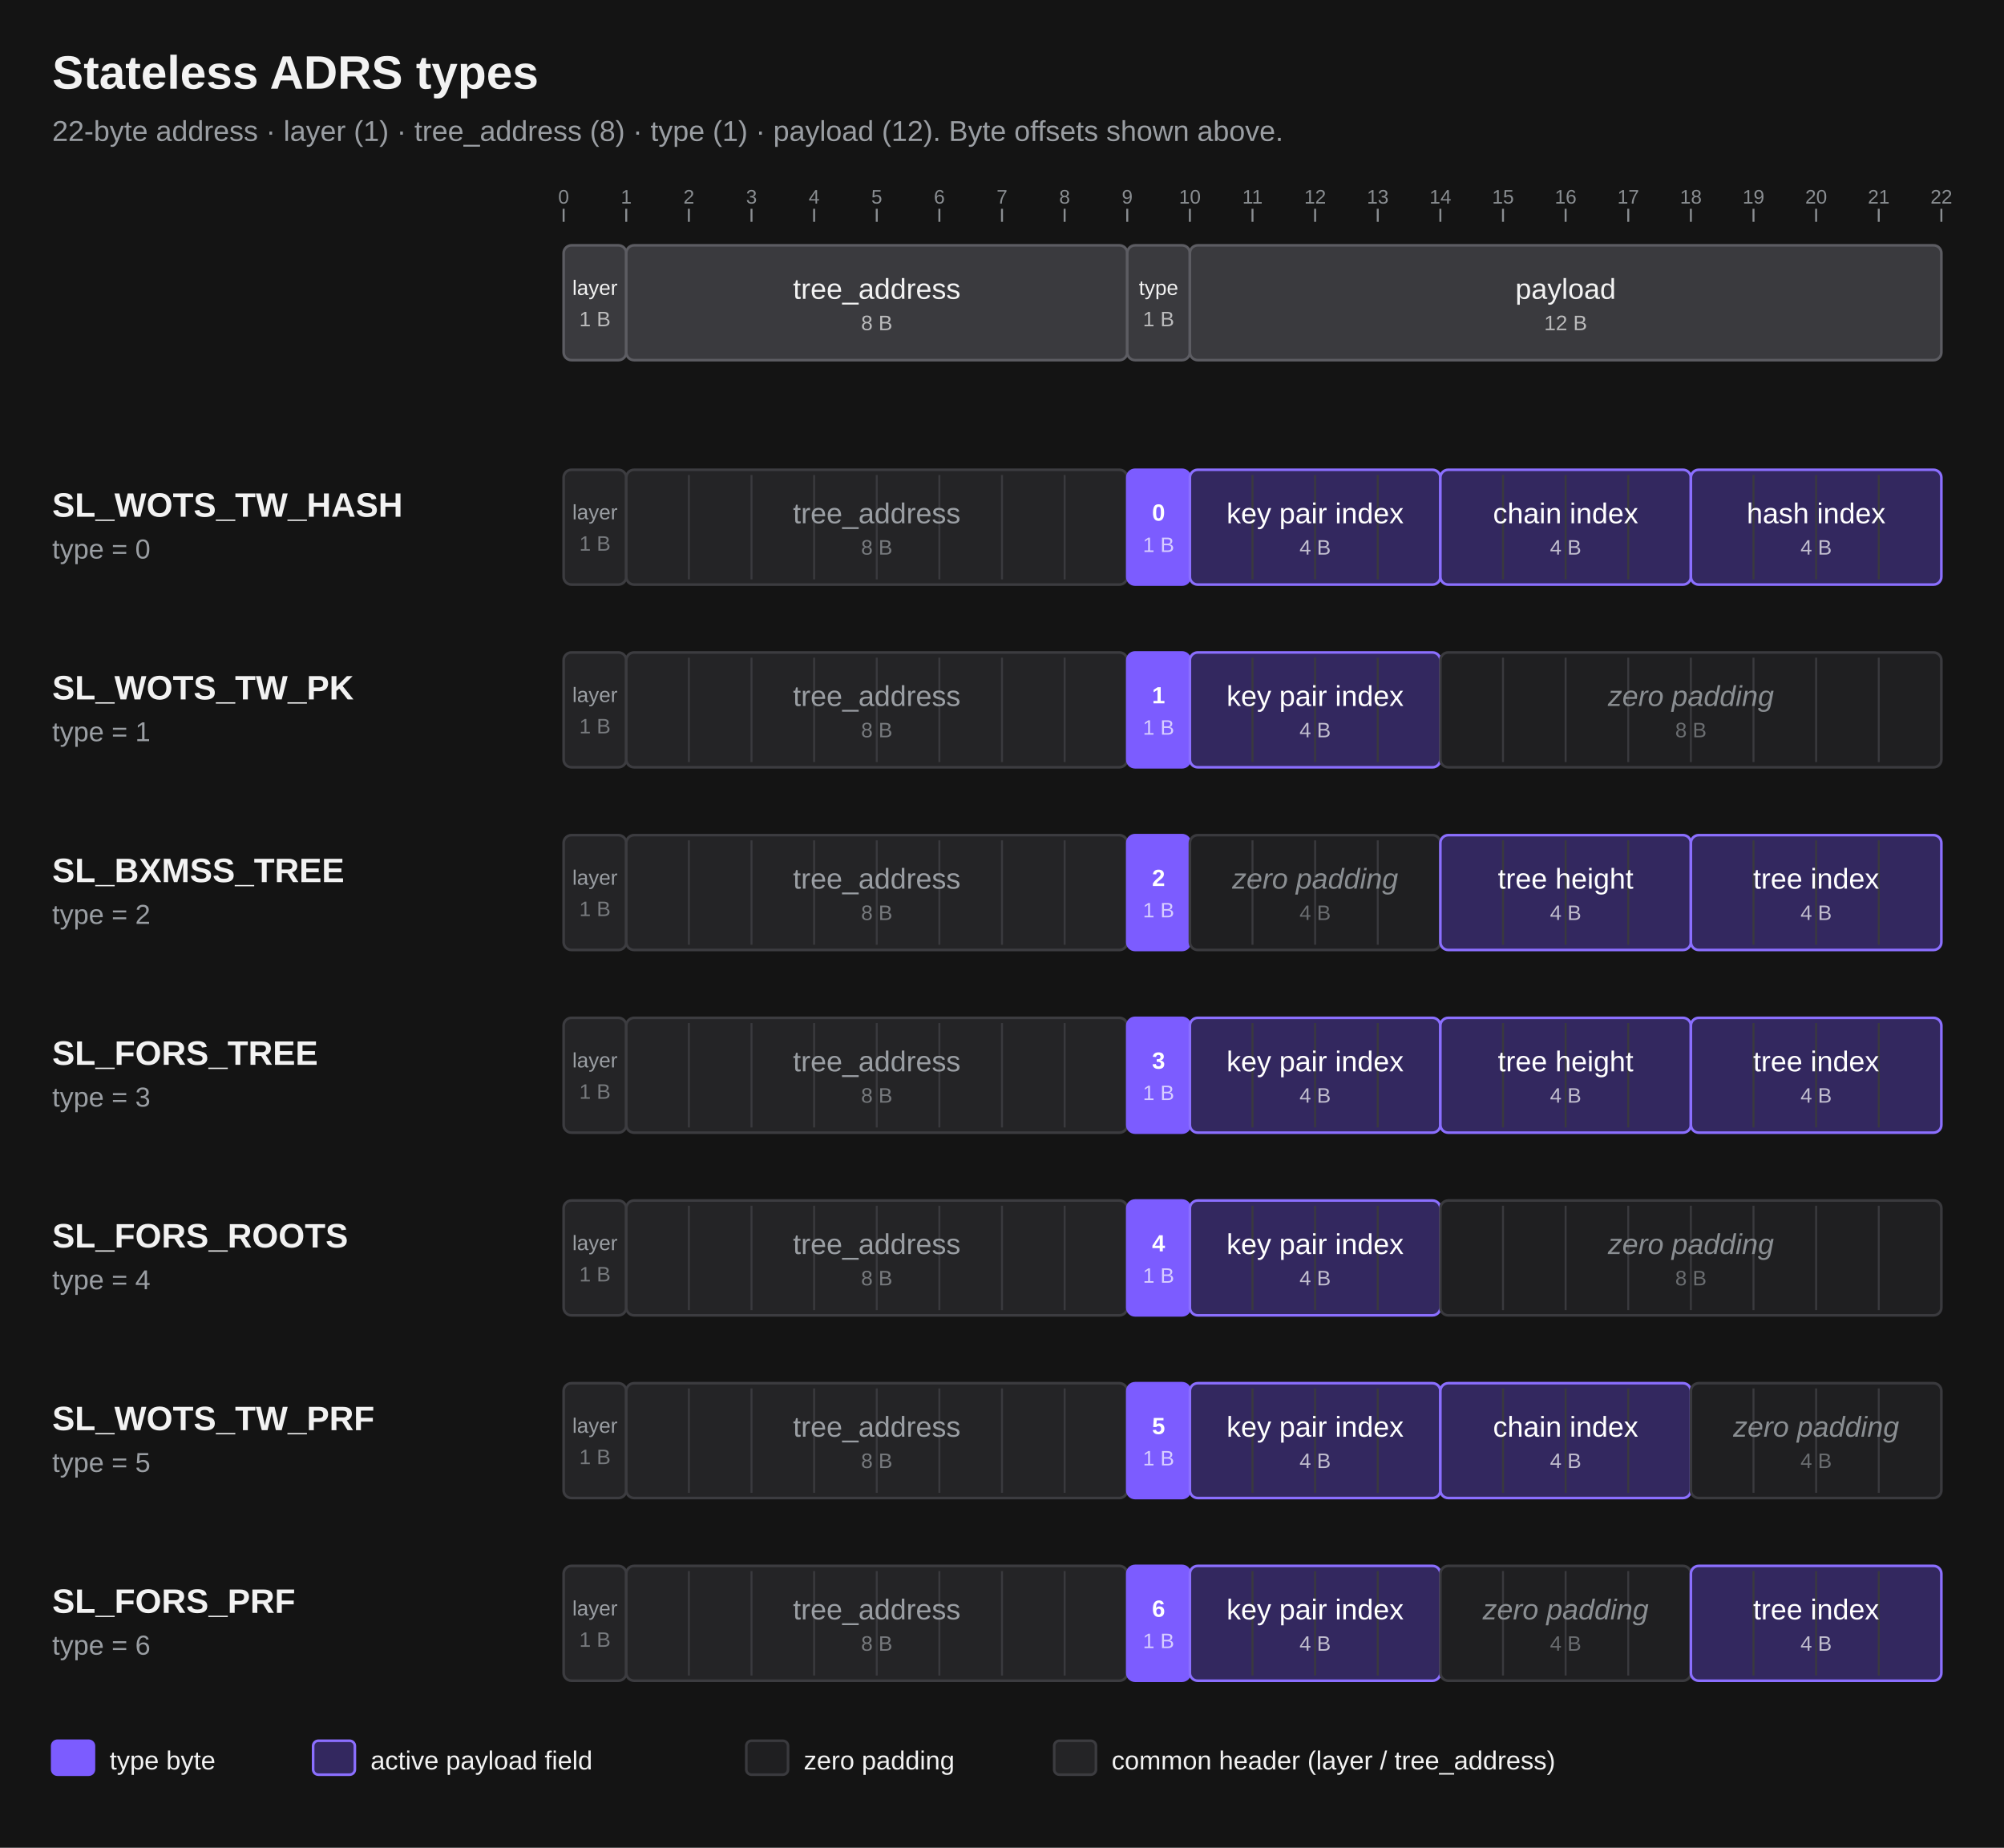
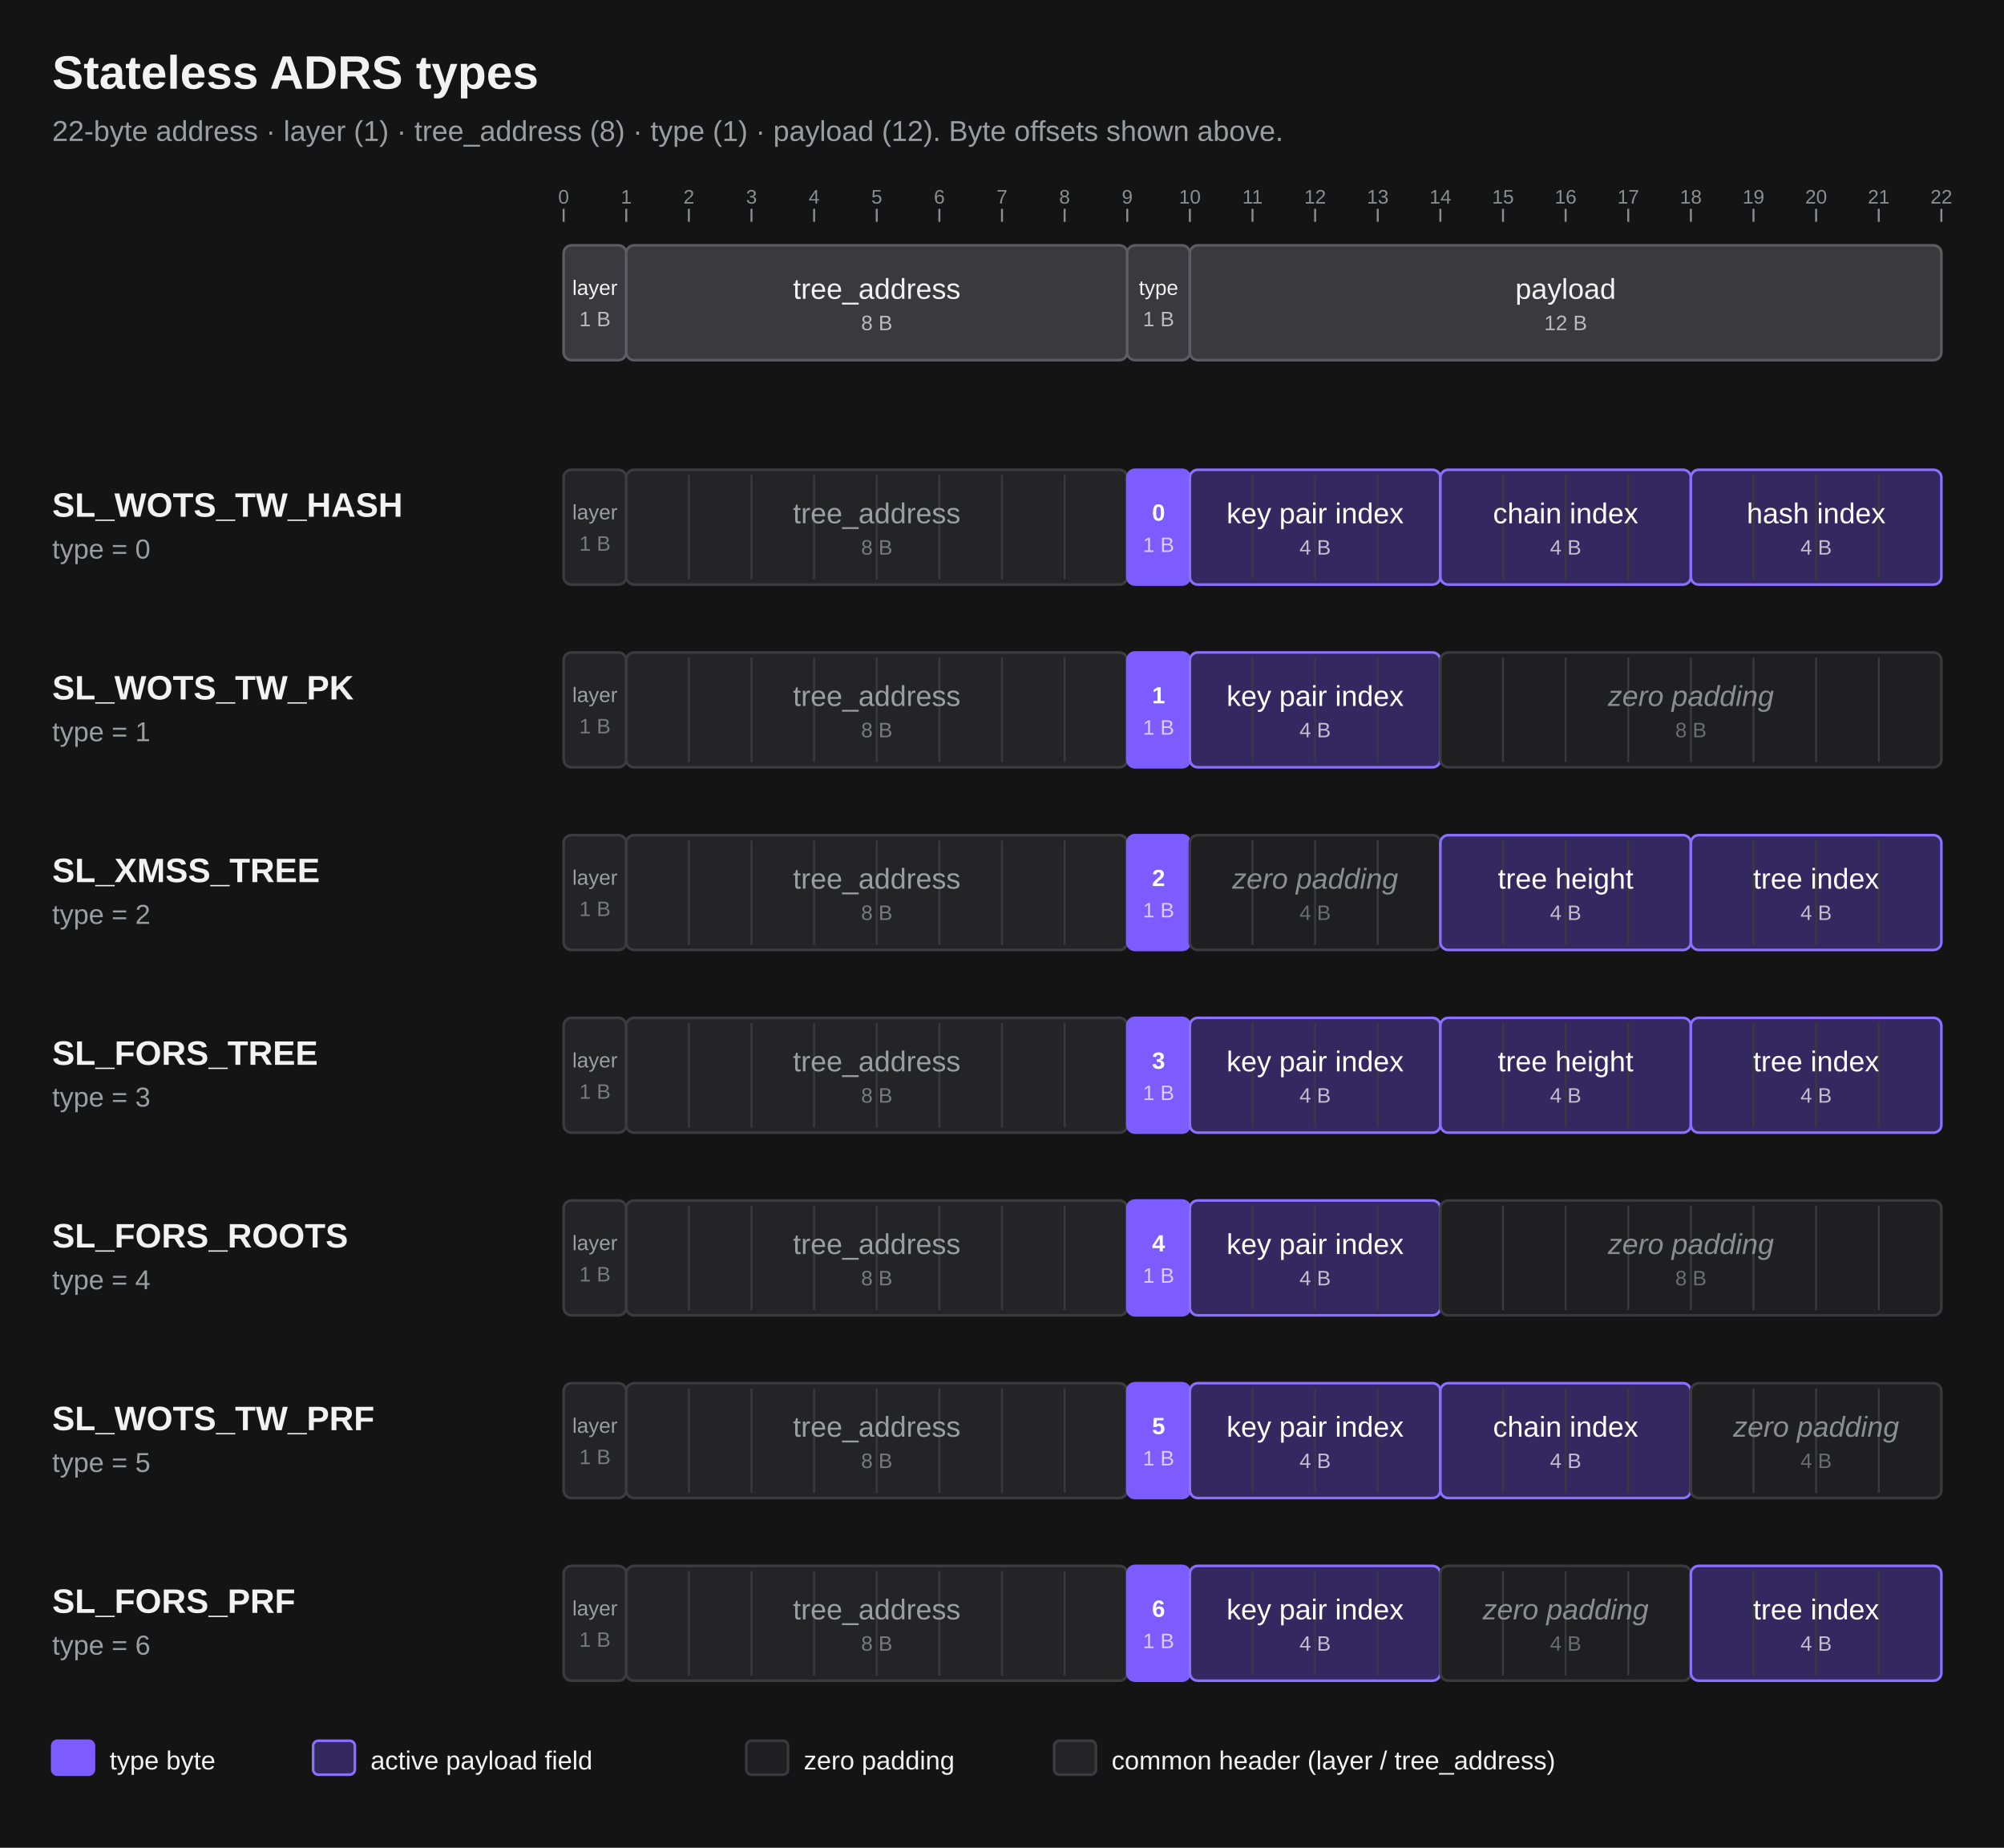
<svg xmlns="http://www.w3.org/2000/svg" width="768" height="708" viewBox="0 0 768 708" font-family="Arial, Helvetica, sans-serif">
  <rect x="0" y="0" width="768" height="708" fill="#141414" />
  <text x="20" y="34" style="font-family:Arial, Helvetica, sans-serif;font-size:18px;font-weight:700;fill:#f2f2f2">Stateless ADRS types</text>
  <text x="20" y="54" style="font-family:Arial, Helvetica, sans-serif;font-size:11px;fill:#9a9ea3">22-byte address · layer (1) · tree_address (8) · type (1) · payload (12). Byte offsets shown above.</text>
  <line x1="216.0" y1="80" x2="216.0" y2="85" stroke="#8a8e92" stroke-width="0.75" />
  <text x="216.0" y="78.0" text-anchor="middle" style="font-family:Arial, Helvetica, sans-serif;font-size:7.5px;fill:#8a8e92">0</text>
  <line x1="240.0" y1="80" x2="240.0" y2="85" stroke="#8a8e92" stroke-width="0.75" />
  <text x="240.0" y="78.0" text-anchor="middle" style="font-family:Arial, Helvetica, sans-serif;font-size:7.5px;fill:#8a8e92">1</text>
  <line x1="264.0" y1="80" x2="264.0" y2="85" stroke="#8a8e92" stroke-width="0.75" />
  <text x="264.0" y="78.0" text-anchor="middle" style="font-family:Arial, Helvetica, sans-serif;font-size:7.5px;fill:#8a8e92">2</text>
  <line x1="288.0" y1="80" x2="288.0" y2="85" stroke="#8a8e92" stroke-width="0.75" />
  <text x="288.0" y="78.0" text-anchor="middle" style="font-family:Arial, Helvetica, sans-serif;font-size:7.5px;fill:#8a8e92">3</text>
  <line x1="312.0" y1="80" x2="312.0" y2="85" stroke="#8a8e92" stroke-width="0.75" />
  <text x="312.0" y="78.0" text-anchor="middle" style="font-family:Arial, Helvetica, sans-serif;font-size:7.5px;fill:#8a8e92">4</text>
  <line x1="336.0" y1="80" x2="336.0" y2="85" stroke="#8a8e92" stroke-width="0.75" />
  <text x="336.0" y="78.0" text-anchor="middle" style="font-family:Arial, Helvetica, sans-serif;font-size:7.5px;fill:#8a8e92">5</text>
  <line x1="360.0" y1="80" x2="360.0" y2="85" stroke="#8a8e92" stroke-width="0.75" />
  <text x="360.0" y="78.0" text-anchor="middle" style="font-family:Arial, Helvetica, sans-serif;font-size:7.5px;fill:#8a8e92">6</text>
  <line x1="384.0" y1="80" x2="384.0" y2="85" stroke="#8a8e92" stroke-width="0.75" />
  <text x="384.0" y="78.0" text-anchor="middle" style="font-family:Arial, Helvetica, sans-serif;font-size:7.5px;fill:#8a8e92">7</text>
  <line x1="408.0" y1="80" x2="408.0" y2="85" stroke="#8a8e92" stroke-width="0.75" />
  <text x="408.0" y="78.0" text-anchor="middle" style="font-family:Arial, Helvetica, sans-serif;font-size:7.5px;fill:#8a8e92">8</text>
  <line x1="432.0" y1="80" x2="432.0" y2="85" stroke="#8a8e92" stroke-width="0.75" />
  <text x="432.0" y="78.0" text-anchor="middle" style="font-family:Arial, Helvetica, sans-serif;font-size:7.5px;fill:#8a8e92">9</text>
  <line x1="456.0" y1="80" x2="456.0" y2="85" stroke="#8a8e92" stroke-width="0.75" />
  <text x="456.0" y="78.0" text-anchor="middle" style="font-family:Arial, Helvetica, sans-serif;font-size:7.5px;fill:#8a8e92">10</text>
  <line x1="480.0" y1="80" x2="480.0" y2="85" stroke="#8a8e92" stroke-width="0.75" />
  <text x="480.0" y="78.0" text-anchor="middle" style="font-family:Arial, Helvetica, sans-serif;font-size:7.5px;fill:#8a8e92">11</text>
  <line x1="504.0" y1="80" x2="504.0" y2="85" stroke="#8a8e92" stroke-width="0.75" />
  <text x="504.0" y="78.0" text-anchor="middle" style="font-family:Arial, Helvetica, sans-serif;font-size:7.5px;fill:#8a8e92">12</text>
  <line x1="528.0" y1="80" x2="528.0" y2="85" stroke="#8a8e92" stroke-width="0.75" />
  <text x="528.0" y="78.0" text-anchor="middle" style="font-family:Arial, Helvetica, sans-serif;font-size:7.5px;fill:#8a8e92">13</text>
  <line x1="552.0" y1="80" x2="552.0" y2="85" stroke="#8a8e92" stroke-width="0.75" />
  <text x="552.0" y="78.0" text-anchor="middle" style="font-family:Arial, Helvetica, sans-serif;font-size:7.5px;fill:#8a8e92">14</text>
  <line x1="576.0" y1="80" x2="576.0" y2="85" stroke="#8a8e92" stroke-width="0.75" />
  <text x="576.0" y="78.0" text-anchor="middle" style="font-family:Arial, Helvetica, sans-serif;font-size:7.5px;fill:#8a8e92">15</text>
  <line x1="600.0" y1="80" x2="600.0" y2="85" stroke="#8a8e92" stroke-width="0.75" />
  <text x="600.0" y="78.0" text-anchor="middle" style="font-family:Arial, Helvetica, sans-serif;font-size:7.5px;fill:#8a8e92">16</text>
  <line x1="624.0" y1="80" x2="624.0" y2="85" stroke="#8a8e92" stroke-width="0.75" />
  <text x="624.0" y="78.0" text-anchor="middle" style="font-family:Arial, Helvetica, sans-serif;font-size:7.5px;fill:#8a8e92">17</text>
  <line x1="648.0" y1="80" x2="648.0" y2="85" stroke="#8a8e92" stroke-width="0.75" />
  <text x="648.0" y="78.0" text-anchor="middle" style="font-family:Arial, Helvetica, sans-serif;font-size:7.5px;fill:#8a8e92">18</text>
  <line x1="672.0" y1="80" x2="672.0" y2="85" stroke="#8a8e92" stroke-width="0.75" />
  <text x="672.0" y="78.0" text-anchor="middle" style="font-family:Arial, Helvetica, sans-serif;font-size:7.5px;fill:#8a8e92">19</text>
  <line x1="696.0" y1="80" x2="696.0" y2="85" stroke="#8a8e92" stroke-width="0.75" />
  <text x="696.0" y="78.0" text-anchor="middle" style="font-family:Arial, Helvetica, sans-serif;font-size:7.5px;fill:#8a8e92">20</text>
  <line x1="720.0" y1="80" x2="720.0" y2="85" stroke="#8a8e92" stroke-width="0.75" />
  <text x="720.0" y="78.0" text-anchor="middle" style="font-family:Arial, Helvetica, sans-serif;font-size:7.5px;fill:#8a8e92">21</text>
  <line x1="744.0" y1="80" x2="744.0" y2="85" stroke="#8a8e92" stroke-width="0.75" />
  <text x="744.0" y="78.0" text-anchor="middle" style="font-family:Arial, Helvetica, sans-serif;font-size:7.5px;fill:#8a8e92">22</text>
  <g transform="translate(216,94)">
    <rect x="0.0" y="0" width="24.0" height="44" rx="3" fill="#3a3a3e" stroke="#5c5c62" stroke-width="1" />
    <text x="12.0" y="19.0" text-anchor="middle" style="font-family:Arial, Helvetica, sans-serif;font-size:8px;font-weight:400;fill:#f2f2f2">layer</text>
    <text x="12.0" y="31.0" text-anchor="middle" style="font-family:Arial, Helvetica, sans-serif;font-size:8px;fill:#f2f2f2;opacity:0.7">1 B</text>
    <rect x="24.0" y="0" width="192.0" height="44" rx="3" fill="#3a3a3e" stroke="#5c5c62" stroke-width="1" />
    <line x1="48.0" y1="2" x2="48.0" y2="42" stroke="#3a3a3e" stroke-width="0.75" />
    <line x1="72.0" y1="2" x2="72.0" y2="42" stroke="#3a3a3e" stroke-width="0.75" />
    <line x1="96.0" y1="2" x2="96.0" y2="42" stroke="#3a3a3e" stroke-width="0.75" />
    <line x1="120.0" y1="2" x2="120.0" y2="42" stroke="#3a3a3e" stroke-width="0.75" />
    <line x1="144.0" y1="2" x2="144.0" y2="42" stroke="#3a3a3e" stroke-width="0.75" />
    <line x1="168.0" y1="2" x2="168.0" y2="42" stroke="#3a3a3e" stroke-width="0.75" />
    <line x1="192.0" y1="2" x2="192.0" y2="42" stroke="#3a3a3e" stroke-width="0.75" />
    <text x="120.0" y="20.5" text-anchor="middle" style="font-family:Arial, Helvetica, sans-serif;font-size:11px;font-weight:400;fill:#f2f2f2">tree_address</text>
    <text x="120.0" y="32.5" text-anchor="middle" style="font-family:Arial, Helvetica, sans-serif;font-size:8px;fill:#f2f2f2;opacity:0.7">8 B</text>
    <rect x="216.0" y="0" width="24.0" height="44" rx="3" fill="#3a3a3e" stroke="#5c5c62" stroke-width="1" />
    <text x="228.0" y="19.0" text-anchor="middle" style="font-family:Arial, Helvetica, sans-serif;font-size:8px;font-weight:400;fill:#f2f2f2">type</text>
    <text x="228.0" y="31.0" text-anchor="middle" style="font-family:Arial, Helvetica, sans-serif;font-size:8px;fill:#f2f2f2;opacity:0.7">1 B</text>
    <rect x="240.0" y="0" width="288.0" height="44" rx="3" fill="#3a3a3e" stroke="#5c5c62" stroke-width="1" />
    <line x1="264.0" y1="2" x2="264.0" y2="42" stroke="#3a3a3e" stroke-width="0.75" />
    <line x1="288.0" y1="2" x2="288.0" y2="42" stroke="#3a3a3e" stroke-width="0.75" />
    <line x1="312.0" y1="2" x2="312.0" y2="42" stroke="#3a3a3e" stroke-width="0.75" />
    <line x1="336.0" y1="2" x2="336.0" y2="42" stroke="#3a3a3e" stroke-width="0.75" />
    <line x1="360.0" y1="2" x2="360.0" y2="42" stroke="#3a3a3e" stroke-width="0.75" />
    <line x1="384.0" y1="2" x2="384.0" y2="42" stroke="#3a3a3e" stroke-width="0.75" />
    <line x1="408.0" y1="2" x2="408.0" y2="42" stroke="#3a3a3e" stroke-width="0.75" />
    <line x1="432.0" y1="2" x2="432.0" y2="42" stroke="#3a3a3e" stroke-width="0.75" />
    <line x1="456.0" y1="2" x2="456.0" y2="42" stroke="#3a3a3e" stroke-width="0.75" />
    <line x1="480.0" y1="2" x2="480.0" y2="42" stroke="#3a3a3e" stroke-width="0.75" />
    <line x1="504.0" y1="2" x2="504.0" y2="42" stroke="#3a3a3e" stroke-width="0.75" />
    <text x="384.0" y="20.5" text-anchor="middle" style="font-family:Arial, Helvetica, sans-serif;font-size:11px;font-weight:400;fill:#f2f2f2">payload</text>
    <text x="384.0" y="32.5" text-anchor="middle" style="font-family:Arial, Helvetica, sans-serif;font-size:8px;fill:#f2f2f2;opacity:0.7">12 B</text>
  </g>
  <text x="20" y="198.0" style="font-family:Arial, Helvetica, sans-serif;font-size:13px;font-weight:700;fill:#f2f2f2">SL_WOTS_TW_HASH</text>
  <text x="20" y="214.0" style="font-family:Arial, Helvetica, sans-serif;font-size:10.5px;fill:#9a9ea3">type = 0</text>
  <g transform="translate(216,180)">
    <rect x="0.0" y="0" width="24.0" height="44" rx="3" fill="#242426" stroke="#3c3c40" stroke-width="1" />
    <text x="12.0" y="19.0" text-anchor="middle" style="font-family:Arial, Helvetica, sans-serif;font-size:8px;font-weight:400;fill:#9a9ea3">layer</text>
    <text x="12.0" y="31.0" text-anchor="middle" style="font-family:Arial, Helvetica, sans-serif;font-size:8px;fill:#9a9ea3;opacity:0.7">1 B</text>
    <rect x="24.0" y="0" width="192.0" height="44" rx="3" fill="#242426" stroke="#3c3c40" stroke-width="1" />
    <line x1="48.0" y1="2" x2="48.0" y2="42" stroke="#3a3a3e" stroke-width="0.75" />
    <line x1="72.0" y1="2" x2="72.0" y2="42" stroke="#3a3a3e" stroke-width="0.75" />
    <line x1="96.0" y1="2" x2="96.0" y2="42" stroke="#3a3a3e" stroke-width="0.75" />
    <line x1="120.0" y1="2" x2="120.0" y2="42" stroke="#3a3a3e" stroke-width="0.75" />
    <line x1="144.0" y1="2" x2="144.0" y2="42" stroke="#3a3a3e" stroke-width="0.75" />
    <line x1="168.0" y1="2" x2="168.0" y2="42" stroke="#3a3a3e" stroke-width="0.75" />
    <line x1="192.0" y1="2" x2="192.0" y2="42" stroke="#3a3a3e" stroke-width="0.75" />
    <text x="120.0" y="20.5" text-anchor="middle" style="font-family:Arial, Helvetica, sans-serif;font-size:11px;font-weight:400;fill:#9a9ea3">tree_address</text>
    <text x="120.0" y="32.5" text-anchor="middle" style="font-family:Arial, Helvetica, sans-serif;font-size:8px;fill:#9a9ea3;opacity:0.7">8 B</text>
    <rect x="216.0" y="0" width="24.0" height="44" rx="3" fill="#7c5cff" stroke="#7c5cff" stroke-width="1" />
    <text x="228.0" y="19.5" text-anchor="middle" style="font-family:Arial, Helvetica, sans-serif;font-size:9px;font-weight:700;fill:#ffffff">0</text>
    <text x="228.0" y="31.5" text-anchor="middle" style="font-family:Arial, Helvetica, sans-serif;font-size:8px;fill:#ffffff;opacity:0.7">1 B</text>
    <rect x="240.0" y="0" width="96.0" height="44" rx="3" fill="#33285f" stroke="#8b6fff" stroke-width="1" />
    <line x1="264.0" y1="2" x2="264.0" y2="42" stroke="#3a3a3e" stroke-width="0.75" />
    <line x1="288.0" y1="2" x2="288.0" y2="42" stroke="#3a3a3e" stroke-width="0.75" />
    <line x1="312.0" y1="2" x2="312.0" y2="42" stroke="#3a3a3e" stroke-width="0.75" />
    <text x="288.0" y="20.5" text-anchor="middle" style="font-family:Arial, Helvetica, sans-serif;font-size:11px;font-weight:400;fill:#ffffff">key pair index</text>
    <text x="288.0" y="32.5" text-anchor="middle" style="font-family:Arial, Helvetica, sans-serif;font-size:8px;fill:#ffffff;opacity:0.7">4 B</text>
    <rect x="336.0" y="0" width="96.0" height="44" rx="3" fill="#33285f" stroke="#8b6fff" stroke-width="1" />
    <line x1="360.0" y1="2" x2="360.0" y2="42" stroke="#3a3a3e" stroke-width="0.75" />
    <line x1="384.0" y1="2" x2="384.0" y2="42" stroke="#3a3a3e" stroke-width="0.75" />
    <line x1="408.0" y1="2" x2="408.0" y2="42" stroke="#3a3a3e" stroke-width="0.75" />
    <text x="384.0" y="20.5" text-anchor="middle" style="font-family:Arial, Helvetica, sans-serif;font-size:11px;font-weight:400;fill:#ffffff">chain index</text>
    <text x="384.0" y="32.5" text-anchor="middle" style="font-family:Arial, Helvetica, sans-serif;font-size:8px;fill:#ffffff;opacity:0.7">4 B</text>
    <rect x="432.0" y="0" width="96.0" height="44" rx="3" fill="#33285f" stroke="#8b6fff" stroke-width="1" />
    <line x1="456.0" y1="2" x2="456.0" y2="42" stroke="#3a3a3e" stroke-width="0.75" />
    <line x1="480.0" y1="2" x2="480.0" y2="42" stroke="#3a3a3e" stroke-width="0.75" />
    <line x1="504.0" y1="2" x2="504.0" y2="42" stroke="#3a3a3e" stroke-width="0.75" />
    <text x="480.0" y="20.5" text-anchor="middle" style="font-family:Arial, Helvetica, sans-serif;font-size:11px;font-weight:400;fill:#ffffff">hash index</text>
    <text x="480.0" y="32.5" text-anchor="middle" style="font-family:Arial, Helvetica, sans-serif;font-size:8px;fill:#ffffff;opacity:0.7">4 B</text>
  </g>
  <text x="20" y="268.0" style="font-family:Arial, Helvetica, sans-serif;font-size:13px;font-weight:700;fill:#f2f2f2">SL_WOTS_TW_PK</text>
  <text x="20" y="284.0" style="font-family:Arial, Helvetica, sans-serif;font-size:10.5px;fill:#9a9ea3">type = 1</text>
  <g transform="translate(216,250)">
    <rect x="0.0" y="0" width="24.0" height="44" rx="3" fill="#242426" stroke="#3c3c40" stroke-width="1" />
    <text x="12.0" y="19.0" text-anchor="middle" style="font-family:Arial, Helvetica, sans-serif;font-size:8px;font-weight:400;fill:#9a9ea3">layer</text>
    <text x="12.0" y="31.0" text-anchor="middle" style="font-family:Arial, Helvetica, sans-serif;font-size:8px;fill:#9a9ea3;opacity:0.7">1 B</text>
    <rect x="24.0" y="0" width="192.0" height="44" rx="3" fill="#242426" stroke="#3c3c40" stroke-width="1" />
    <line x1="48.0" y1="2" x2="48.0" y2="42" stroke="#3a3a3e" stroke-width="0.75" />
    <line x1="72.0" y1="2" x2="72.0" y2="42" stroke="#3a3a3e" stroke-width="0.75" />
    <line x1="96.0" y1="2" x2="96.0" y2="42" stroke="#3a3a3e" stroke-width="0.75" />
    <line x1="120.0" y1="2" x2="120.0" y2="42" stroke="#3a3a3e" stroke-width="0.75" />
    <line x1="144.0" y1="2" x2="144.0" y2="42" stroke="#3a3a3e" stroke-width="0.75" />
    <line x1="168.0" y1="2" x2="168.0" y2="42" stroke="#3a3a3e" stroke-width="0.75" />
    <line x1="192.0" y1="2" x2="192.0" y2="42" stroke="#3a3a3e" stroke-width="0.75" />
    <text x="120.0" y="20.5" text-anchor="middle" style="font-family:Arial, Helvetica, sans-serif;font-size:11px;font-weight:400;fill:#9a9ea3">tree_address</text>
    <text x="120.0" y="32.5" text-anchor="middle" style="font-family:Arial, Helvetica, sans-serif;font-size:8px;fill:#9a9ea3;opacity:0.7">8 B</text>
    <rect x="216.0" y="0" width="24.0" height="44" rx="3" fill="#7c5cff" stroke="#7c5cff" stroke-width="1" />
    <text x="228.0" y="19.5" text-anchor="middle" style="font-family:Arial, Helvetica, sans-serif;font-size:9px;font-weight:700;fill:#ffffff">1</text>
    <text x="228.0" y="31.5" text-anchor="middle" style="font-family:Arial, Helvetica, sans-serif;font-size:8px;fill:#ffffff;opacity:0.7">1 B</text>
    <rect x="240.0" y="0" width="96.0" height="44" rx="3" fill="#33285f" stroke="#8b6fff" stroke-width="1" />
    <line x1="264.0" y1="2" x2="264.0" y2="42" stroke="#3a3a3e" stroke-width="0.75" />
    <line x1="288.0" y1="2" x2="288.0" y2="42" stroke="#3a3a3e" stroke-width="0.75" />
    <line x1="312.0" y1="2" x2="312.0" y2="42" stroke="#3a3a3e" stroke-width="0.75" />
    <text x="288.0" y="20.5" text-anchor="middle" style="font-family:Arial, Helvetica, sans-serif;font-size:11px;font-weight:400;fill:#ffffff">key pair index</text>
    <text x="288.0" y="32.5" text-anchor="middle" style="font-family:Arial, Helvetica, sans-serif;font-size:8px;fill:#ffffff;opacity:0.7">4 B</text>
    <rect x="336.0" y="0" width="192.0" height="44" rx="3" fill="#1f1f21" stroke="#3a3a3e" stroke-width="1" />
    <line x1="360.0" y1="2" x2="360.0" y2="42" stroke="#3a3a3e" stroke-width="0.75" />
    <line x1="384.0" y1="2" x2="384.0" y2="42" stroke="#3a3a3e" stroke-width="0.75" />
    <line x1="408.0" y1="2" x2="408.0" y2="42" stroke="#3a3a3e" stroke-width="0.75" />
    <line x1="432.0" y1="2" x2="432.0" y2="42" stroke="#3a3a3e" stroke-width="0.75" />
    <line x1="456.0" y1="2" x2="456.0" y2="42" stroke="#3a3a3e" stroke-width="0.75" />
    <line x1="480.0" y1="2" x2="480.0" y2="42" stroke="#3a3a3e" stroke-width="0.75" />
    <line x1="504.0" y1="2" x2="504.0" y2="42" stroke="#3a3a3e" stroke-width="0.75" />
    <text x="432.0" y="20.5" text-anchor="middle" style="font-family:Arial, Helvetica, sans-serif;font-size:11px;font-weight:400;fill:#8a8e92;font-style:italic">zero padding</text>
    <text x="432.0" y="32.5" text-anchor="middle" style="font-family:Arial, Helvetica, sans-serif;font-size:8px;fill:#8a8e92;opacity:0.7">8 B</text>
  </g>
-   <text x="20" y="338.0" style="font-family:Arial, Helvetica, sans-serif;font-size:13px;font-weight:700;fill:#f2f2f2">SL_BXMSS_TREE</text>
+   <text x="20" y="338.0" style="font-family:Arial, Helvetica, sans-serif;font-size:13px;font-weight:700;fill:#f2f2f2">SL_XMSS_TREE</text>
  <text x="20" y="354.0" style="font-family:Arial, Helvetica, sans-serif;font-size:10.5px;fill:#9a9ea3">type = 2</text>
  <g transform="translate(216,320)">
    <rect x="0.0" y="0" width="24.0" height="44" rx="3" fill="#242426" stroke="#3c3c40" stroke-width="1" />
    <text x="12.0" y="19.0" text-anchor="middle" style="font-family:Arial, Helvetica, sans-serif;font-size:8px;font-weight:400;fill:#9a9ea3">layer</text>
    <text x="12.0" y="31.0" text-anchor="middle" style="font-family:Arial, Helvetica, sans-serif;font-size:8px;fill:#9a9ea3;opacity:0.7">1 B</text>
    <rect x="24.0" y="0" width="192.0" height="44" rx="3" fill="#242426" stroke="#3c3c40" stroke-width="1" />
    <line x1="48.0" y1="2" x2="48.0" y2="42" stroke="#3a3a3e" stroke-width="0.75" />
    <line x1="72.0" y1="2" x2="72.0" y2="42" stroke="#3a3a3e" stroke-width="0.75" />
    <line x1="96.0" y1="2" x2="96.0" y2="42" stroke="#3a3a3e" stroke-width="0.75" />
    <line x1="120.0" y1="2" x2="120.0" y2="42" stroke="#3a3a3e" stroke-width="0.75" />
    <line x1="144.0" y1="2" x2="144.0" y2="42" stroke="#3a3a3e" stroke-width="0.75" />
    <line x1="168.0" y1="2" x2="168.0" y2="42" stroke="#3a3a3e" stroke-width="0.75" />
    <line x1="192.0" y1="2" x2="192.0" y2="42" stroke="#3a3a3e" stroke-width="0.75" />
    <text x="120.0" y="20.5" text-anchor="middle" style="font-family:Arial, Helvetica, sans-serif;font-size:11px;font-weight:400;fill:#9a9ea3">tree_address</text>
    <text x="120.0" y="32.5" text-anchor="middle" style="font-family:Arial, Helvetica, sans-serif;font-size:8px;fill:#9a9ea3;opacity:0.7">8 B</text>
    <rect x="216.0" y="0" width="24.0" height="44" rx="3" fill="#7c5cff" stroke="#7c5cff" stroke-width="1" />
    <text x="228.0" y="19.5" text-anchor="middle" style="font-family:Arial, Helvetica, sans-serif;font-size:9px;font-weight:700;fill:#ffffff">2</text>
    <text x="228.0" y="31.5" text-anchor="middle" style="font-family:Arial, Helvetica, sans-serif;font-size:8px;fill:#ffffff;opacity:0.7">1 B</text>
    <rect x="240.0" y="0" width="96.0" height="44" rx="3" fill="#1f1f21" stroke="#3a3a3e" stroke-width="1" />
    <line x1="264.0" y1="2" x2="264.0" y2="42" stroke="#3a3a3e" stroke-width="0.75" />
    <line x1="288.0" y1="2" x2="288.0" y2="42" stroke="#3a3a3e" stroke-width="0.75" />
    <line x1="312.0" y1="2" x2="312.0" y2="42" stroke="#3a3a3e" stroke-width="0.75" />
    <text x="288.0" y="20.5" text-anchor="middle" style="font-family:Arial, Helvetica, sans-serif;font-size:11px;font-weight:400;fill:#8a8e92;font-style:italic">zero padding</text>
    <text x="288.0" y="32.5" text-anchor="middle" style="font-family:Arial, Helvetica, sans-serif;font-size:8px;fill:#8a8e92;opacity:0.7">4 B</text>
    <rect x="336.0" y="0" width="96.0" height="44" rx="3" fill="#33285f" stroke="#8b6fff" stroke-width="1" />
    <line x1="360.0" y1="2" x2="360.0" y2="42" stroke="#3a3a3e" stroke-width="0.75" />
    <line x1="384.0" y1="2" x2="384.0" y2="42" stroke="#3a3a3e" stroke-width="0.75" />
    <line x1="408.0" y1="2" x2="408.0" y2="42" stroke="#3a3a3e" stroke-width="0.75" />
    <text x="384.0" y="20.5" text-anchor="middle" style="font-family:Arial, Helvetica, sans-serif;font-size:11px;font-weight:400;fill:#ffffff">tree height</text>
    <text x="384.0" y="32.5" text-anchor="middle" style="font-family:Arial, Helvetica, sans-serif;font-size:8px;fill:#ffffff;opacity:0.7">4 B</text>
    <rect x="432.0" y="0" width="96.0" height="44" rx="3" fill="#33285f" stroke="#8b6fff" stroke-width="1" />
    <line x1="456.0" y1="2" x2="456.0" y2="42" stroke="#3a3a3e" stroke-width="0.75" />
    <line x1="480.0" y1="2" x2="480.0" y2="42" stroke="#3a3a3e" stroke-width="0.75" />
    <line x1="504.0" y1="2" x2="504.0" y2="42" stroke="#3a3a3e" stroke-width="0.75" />
    <text x="480.0" y="20.5" text-anchor="middle" style="font-family:Arial, Helvetica, sans-serif;font-size:11px;font-weight:400;fill:#ffffff">tree index</text>
    <text x="480.0" y="32.5" text-anchor="middle" style="font-family:Arial, Helvetica, sans-serif;font-size:8px;fill:#ffffff;opacity:0.7">4 B</text>
  </g>
  <text x="20" y="408.0" style="font-family:Arial, Helvetica, sans-serif;font-size:13px;font-weight:700;fill:#f2f2f2">SL_FORS_TREE</text>
  <text x="20" y="424.0" style="font-family:Arial, Helvetica, sans-serif;font-size:10.5px;fill:#9a9ea3">type = 3</text>
  <g transform="translate(216,390)">
    <rect x="0.0" y="0" width="24.0" height="44" rx="3" fill="#242426" stroke="#3c3c40" stroke-width="1" />
    <text x="12.0" y="19.0" text-anchor="middle" style="font-family:Arial, Helvetica, sans-serif;font-size:8px;font-weight:400;fill:#9a9ea3">layer</text>
    <text x="12.0" y="31.0" text-anchor="middle" style="font-family:Arial, Helvetica, sans-serif;font-size:8px;fill:#9a9ea3;opacity:0.7">1 B</text>
    <rect x="24.0" y="0" width="192.0" height="44" rx="3" fill="#242426" stroke="#3c3c40" stroke-width="1" />
    <line x1="48.0" y1="2" x2="48.0" y2="42" stroke="#3a3a3e" stroke-width="0.75" />
    <line x1="72.0" y1="2" x2="72.0" y2="42" stroke="#3a3a3e" stroke-width="0.75" />
    <line x1="96.0" y1="2" x2="96.0" y2="42" stroke="#3a3a3e" stroke-width="0.75" />
    <line x1="120.0" y1="2" x2="120.0" y2="42" stroke="#3a3a3e" stroke-width="0.75" />
    <line x1="144.0" y1="2" x2="144.0" y2="42" stroke="#3a3a3e" stroke-width="0.75" />
    <line x1="168.0" y1="2" x2="168.0" y2="42" stroke="#3a3a3e" stroke-width="0.75" />
    <line x1="192.0" y1="2" x2="192.0" y2="42" stroke="#3a3a3e" stroke-width="0.75" />
    <text x="120.0" y="20.5" text-anchor="middle" style="font-family:Arial, Helvetica, sans-serif;font-size:11px;font-weight:400;fill:#9a9ea3">tree_address</text>
    <text x="120.0" y="32.5" text-anchor="middle" style="font-family:Arial, Helvetica, sans-serif;font-size:8px;fill:#9a9ea3;opacity:0.7">8 B</text>
    <rect x="216.0" y="0" width="24.0" height="44" rx="3" fill="#7c5cff" stroke="#7c5cff" stroke-width="1" />
    <text x="228.0" y="19.5" text-anchor="middle" style="font-family:Arial, Helvetica, sans-serif;font-size:9px;font-weight:700;fill:#ffffff">3</text>
    <text x="228.0" y="31.5" text-anchor="middle" style="font-family:Arial, Helvetica, sans-serif;font-size:8px;fill:#ffffff;opacity:0.7">1 B</text>
    <rect x="240.0" y="0" width="96.0" height="44" rx="3" fill="#33285f" stroke="#8b6fff" stroke-width="1" />
    <line x1="264.0" y1="2" x2="264.0" y2="42" stroke="#3a3a3e" stroke-width="0.75" />
    <line x1="288.0" y1="2" x2="288.0" y2="42" stroke="#3a3a3e" stroke-width="0.75" />
    <line x1="312.0" y1="2" x2="312.0" y2="42" stroke="#3a3a3e" stroke-width="0.75" />
    <text x="288.0" y="20.5" text-anchor="middle" style="font-family:Arial, Helvetica, sans-serif;font-size:11px;font-weight:400;fill:#ffffff">key pair index</text>
    <text x="288.0" y="32.5" text-anchor="middle" style="font-family:Arial, Helvetica, sans-serif;font-size:8px;fill:#ffffff;opacity:0.7">4 B</text>
    <rect x="336.0" y="0" width="96.0" height="44" rx="3" fill="#33285f" stroke="#8b6fff" stroke-width="1" />
    <line x1="360.0" y1="2" x2="360.0" y2="42" stroke="#3a3a3e" stroke-width="0.75" />
    <line x1="384.0" y1="2" x2="384.0" y2="42" stroke="#3a3a3e" stroke-width="0.75" />
    <line x1="408.0" y1="2" x2="408.0" y2="42" stroke="#3a3a3e" stroke-width="0.75" />
    <text x="384.0" y="20.5" text-anchor="middle" style="font-family:Arial, Helvetica, sans-serif;font-size:11px;font-weight:400;fill:#ffffff">tree height</text>
    <text x="384.0" y="32.5" text-anchor="middle" style="font-family:Arial, Helvetica, sans-serif;font-size:8px;fill:#ffffff;opacity:0.7">4 B</text>
    <rect x="432.0" y="0" width="96.0" height="44" rx="3" fill="#33285f" stroke="#8b6fff" stroke-width="1" />
    <line x1="456.0" y1="2" x2="456.0" y2="42" stroke="#3a3a3e" stroke-width="0.75" />
    <line x1="480.0" y1="2" x2="480.0" y2="42" stroke="#3a3a3e" stroke-width="0.75" />
    <line x1="504.0" y1="2" x2="504.0" y2="42" stroke="#3a3a3e" stroke-width="0.75" />
    <text x="480.0" y="20.5" text-anchor="middle" style="font-family:Arial, Helvetica, sans-serif;font-size:11px;font-weight:400;fill:#ffffff">tree index</text>
    <text x="480.0" y="32.5" text-anchor="middle" style="font-family:Arial, Helvetica, sans-serif;font-size:8px;fill:#ffffff;opacity:0.7">4 B</text>
  </g>
  <text x="20" y="478.0" style="font-family:Arial, Helvetica, sans-serif;font-size:13px;font-weight:700;fill:#f2f2f2">SL_FORS_ROOTS</text>
  <text x="20" y="494.0" style="font-family:Arial, Helvetica, sans-serif;font-size:10.5px;fill:#9a9ea3">type = 4</text>
  <g transform="translate(216,460)">
    <rect x="0.0" y="0" width="24.0" height="44" rx="3" fill="#242426" stroke="#3c3c40" stroke-width="1" />
    <text x="12.0" y="19.0" text-anchor="middle" style="font-family:Arial, Helvetica, sans-serif;font-size:8px;font-weight:400;fill:#9a9ea3">layer</text>
    <text x="12.0" y="31.0" text-anchor="middle" style="font-family:Arial, Helvetica, sans-serif;font-size:8px;fill:#9a9ea3;opacity:0.7">1 B</text>
    <rect x="24.0" y="0" width="192.0" height="44" rx="3" fill="#242426" stroke="#3c3c40" stroke-width="1" />
    <line x1="48.0" y1="2" x2="48.0" y2="42" stroke="#3a3a3e" stroke-width="0.75" />
    <line x1="72.0" y1="2" x2="72.0" y2="42" stroke="#3a3a3e" stroke-width="0.75" />
    <line x1="96.0" y1="2" x2="96.0" y2="42" stroke="#3a3a3e" stroke-width="0.75" />
    <line x1="120.0" y1="2" x2="120.0" y2="42" stroke="#3a3a3e" stroke-width="0.75" />
    <line x1="144.0" y1="2" x2="144.0" y2="42" stroke="#3a3a3e" stroke-width="0.75" />
    <line x1="168.0" y1="2" x2="168.0" y2="42" stroke="#3a3a3e" stroke-width="0.75" />
    <line x1="192.0" y1="2" x2="192.0" y2="42" stroke="#3a3a3e" stroke-width="0.75" />
    <text x="120.0" y="20.5" text-anchor="middle" style="font-family:Arial, Helvetica, sans-serif;font-size:11px;font-weight:400;fill:#9a9ea3">tree_address</text>
    <text x="120.0" y="32.5" text-anchor="middle" style="font-family:Arial, Helvetica, sans-serif;font-size:8px;fill:#9a9ea3;opacity:0.7">8 B</text>
    <rect x="216.0" y="0" width="24.0" height="44" rx="3" fill="#7c5cff" stroke="#7c5cff" stroke-width="1" />
    <text x="228.0" y="19.5" text-anchor="middle" style="font-family:Arial, Helvetica, sans-serif;font-size:9px;font-weight:700;fill:#ffffff">4</text>
    <text x="228.0" y="31.5" text-anchor="middle" style="font-family:Arial, Helvetica, sans-serif;font-size:8px;fill:#ffffff;opacity:0.7">1 B</text>
    <rect x="240.0" y="0" width="96.0" height="44" rx="3" fill="#33285f" stroke="#8b6fff" stroke-width="1" />
    <line x1="264.0" y1="2" x2="264.0" y2="42" stroke="#3a3a3e" stroke-width="0.75" />
    <line x1="288.0" y1="2" x2="288.0" y2="42" stroke="#3a3a3e" stroke-width="0.75" />
    <line x1="312.0" y1="2" x2="312.0" y2="42" stroke="#3a3a3e" stroke-width="0.75" />
    <text x="288.0" y="20.5" text-anchor="middle" style="font-family:Arial, Helvetica, sans-serif;font-size:11px;font-weight:400;fill:#ffffff">key pair index</text>
    <text x="288.0" y="32.5" text-anchor="middle" style="font-family:Arial, Helvetica, sans-serif;font-size:8px;fill:#ffffff;opacity:0.7">4 B</text>
    <rect x="336.0" y="0" width="192.0" height="44" rx="3" fill="#1f1f21" stroke="#3a3a3e" stroke-width="1" />
    <line x1="360.0" y1="2" x2="360.0" y2="42" stroke="#3a3a3e" stroke-width="0.75" />
    <line x1="384.0" y1="2" x2="384.0" y2="42" stroke="#3a3a3e" stroke-width="0.75" />
    <line x1="408.0" y1="2" x2="408.0" y2="42" stroke="#3a3a3e" stroke-width="0.75" />
    <line x1="432.0" y1="2" x2="432.0" y2="42" stroke="#3a3a3e" stroke-width="0.75" />
    <line x1="456.0" y1="2" x2="456.0" y2="42" stroke="#3a3a3e" stroke-width="0.75" />
    <line x1="480.0" y1="2" x2="480.0" y2="42" stroke="#3a3a3e" stroke-width="0.75" />
    <line x1="504.0" y1="2" x2="504.0" y2="42" stroke="#3a3a3e" stroke-width="0.75" />
    <text x="432.0" y="20.5" text-anchor="middle" style="font-family:Arial, Helvetica, sans-serif;font-size:11px;font-weight:400;fill:#8a8e92;font-style:italic">zero padding</text>
    <text x="432.0" y="32.5" text-anchor="middle" style="font-family:Arial, Helvetica, sans-serif;font-size:8px;fill:#8a8e92;opacity:0.7">8 B</text>
  </g>
  <text x="20" y="548.0" style="font-family:Arial, Helvetica, sans-serif;font-size:13px;font-weight:700;fill:#f2f2f2">SL_WOTS_TW_PRF</text>
  <text x="20" y="564.0" style="font-family:Arial, Helvetica, sans-serif;font-size:10.5px;fill:#9a9ea3">type = 5</text>
  <g transform="translate(216,530)">
    <rect x="0.0" y="0" width="24.0" height="44" rx="3" fill="#242426" stroke="#3c3c40" stroke-width="1" />
    <text x="12.0" y="19.0" text-anchor="middle" style="font-family:Arial, Helvetica, sans-serif;font-size:8px;font-weight:400;fill:#9a9ea3">layer</text>
    <text x="12.0" y="31.0" text-anchor="middle" style="font-family:Arial, Helvetica, sans-serif;font-size:8px;fill:#9a9ea3;opacity:0.7">1 B</text>
    <rect x="24.0" y="0" width="192.0" height="44" rx="3" fill="#242426" stroke="#3c3c40" stroke-width="1" />
    <line x1="48.0" y1="2" x2="48.0" y2="42" stroke="#3a3a3e" stroke-width="0.75" />
    <line x1="72.0" y1="2" x2="72.0" y2="42" stroke="#3a3a3e" stroke-width="0.75" />
    <line x1="96.0" y1="2" x2="96.0" y2="42" stroke="#3a3a3e" stroke-width="0.75" />
    <line x1="120.0" y1="2" x2="120.0" y2="42" stroke="#3a3a3e" stroke-width="0.75" />
    <line x1="144.0" y1="2" x2="144.0" y2="42" stroke="#3a3a3e" stroke-width="0.75" />
    <line x1="168.0" y1="2" x2="168.0" y2="42" stroke="#3a3a3e" stroke-width="0.75" />
    <line x1="192.0" y1="2" x2="192.0" y2="42" stroke="#3a3a3e" stroke-width="0.75" />
    <text x="120.0" y="20.5" text-anchor="middle" style="font-family:Arial, Helvetica, sans-serif;font-size:11px;font-weight:400;fill:#9a9ea3">tree_address</text>
    <text x="120.0" y="32.5" text-anchor="middle" style="font-family:Arial, Helvetica, sans-serif;font-size:8px;fill:#9a9ea3;opacity:0.7">8 B</text>
    <rect x="216.0" y="0" width="24.0" height="44" rx="3" fill="#7c5cff" stroke="#7c5cff" stroke-width="1" />
    <text x="228.0" y="19.5" text-anchor="middle" style="font-family:Arial, Helvetica, sans-serif;font-size:9px;font-weight:700;fill:#ffffff">5</text>
    <text x="228.0" y="31.5" text-anchor="middle" style="font-family:Arial, Helvetica, sans-serif;font-size:8px;fill:#ffffff;opacity:0.7">1 B</text>
    <rect x="240.0" y="0" width="96.0" height="44" rx="3" fill="#33285f" stroke="#8b6fff" stroke-width="1" />
    <line x1="264.0" y1="2" x2="264.0" y2="42" stroke="#3a3a3e" stroke-width="0.75" />
    <line x1="288.0" y1="2" x2="288.0" y2="42" stroke="#3a3a3e" stroke-width="0.75" />
    <line x1="312.0" y1="2" x2="312.0" y2="42" stroke="#3a3a3e" stroke-width="0.75" />
    <text x="288.0" y="20.5" text-anchor="middle" style="font-family:Arial, Helvetica, sans-serif;font-size:11px;font-weight:400;fill:#ffffff">key pair index</text>
    <text x="288.0" y="32.5" text-anchor="middle" style="font-family:Arial, Helvetica, sans-serif;font-size:8px;fill:#ffffff;opacity:0.7">4 B</text>
    <rect x="336.0" y="0" width="96.0" height="44" rx="3" fill="#33285f" stroke="#8b6fff" stroke-width="1" />
    <line x1="360.0" y1="2" x2="360.0" y2="42" stroke="#3a3a3e" stroke-width="0.75" />
    <line x1="384.0" y1="2" x2="384.0" y2="42" stroke="#3a3a3e" stroke-width="0.75" />
    <line x1="408.0" y1="2" x2="408.0" y2="42" stroke="#3a3a3e" stroke-width="0.75" />
    <text x="384.0" y="20.5" text-anchor="middle" style="font-family:Arial, Helvetica, sans-serif;font-size:11px;font-weight:400;fill:#ffffff">chain index</text>
    <text x="384.0" y="32.5" text-anchor="middle" style="font-family:Arial, Helvetica, sans-serif;font-size:8px;fill:#ffffff;opacity:0.7">4 B</text>
    <rect x="432.0" y="0" width="96.0" height="44" rx="3" fill="#1f1f21" stroke="#3a3a3e" stroke-width="1" />
    <line x1="456.0" y1="2" x2="456.0" y2="42" stroke="#3a3a3e" stroke-width="0.75" />
    <line x1="480.0" y1="2" x2="480.0" y2="42" stroke="#3a3a3e" stroke-width="0.75" />
    <line x1="504.0" y1="2" x2="504.0" y2="42" stroke="#3a3a3e" stroke-width="0.75" />
    <text x="480.0" y="20.5" text-anchor="middle" style="font-family:Arial, Helvetica, sans-serif;font-size:11px;font-weight:400;fill:#8a8e92;font-style:italic">zero padding</text>
    <text x="480.0" y="32.5" text-anchor="middle" style="font-family:Arial, Helvetica, sans-serif;font-size:8px;fill:#8a8e92;opacity:0.7">4 B</text>
  </g>
  <text x="20" y="618.0" style="font-family:Arial, Helvetica, sans-serif;font-size:13px;font-weight:700;fill:#f2f2f2">SL_FORS_PRF</text>
  <text x="20" y="634.0" style="font-family:Arial, Helvetica, sans-serif;font-size:10.5px;fill:#9a9ea3">type = 6</text>
  <g transform="translate(216,600)">
    <rect x="0.0" y="0" width="24.0" height="44" rx="3" fill="#242426" stroke="#3c3c40" stroke-width="1" />
    <text x="12.0" y="19.0" text-anchor="middle" style="font-family:Arial, Helvetica, sans-serif;font-size:8px;font-weight:400;fill:#9a9ea3">layer</text>
    <text x="12.0" y="31.0" text-anchor="middle" style="font-family:Arial, Helvetica, sans-serif;font-size:8px;fill:#9a9ea3;opacity:0.7">1 B</text>
    <rect x="24.0" y="0" width="192.0" height="44" rx="3" fill="#242426" stroke="#3c3c40" stroke-width="1" />
    <line x1="48.0" y1="2" x2="48.0" y2="42" stroke="#3a3a3e" stroke-width="0.75" />
    <line x1="72.0" y1="2" x2="72.0" y2="42" stroke="#3a3a3e" stroke-width="0.75" />
    <line x1="96.0" y1="2" x2="96.0" y2="42" stroke="#3a3a3e" stroke-width="0.75" />
    <line x1="120.0" y1="2" x2="120.0" y2="42" stroke="#3a3a3e" stroke-width="0.75" />
    <line x1="144.0" y1="2" x2="144.0" y2="42" stroke="#3a3a3e" stroke-width="0.75" />
    <line x1="168.0" y1="2" x2="168.0" y2="42" stroke="#3a3a3e" stroke-width="0.75" />
    <line x1="192.0" y1="2" x2="192.0" y2="42" stroke="#3a3a3e" stroke-width="0.75" />
    <text x="120.0" y="20.5" text-anchor="middle" style="font-family:Arial, Helvetica, sans-serif;font-size:11px;font-weight:400;fill:#9a9ea3">tree_address</text>
    <text x="120.0" y="32.5" text-anchor="middle" style="font-family:Arial, Helvetica, sans-serif;font-size:8px;fill:#9a9ea3;opacity:0.7">8 B</text>
    <rect x="216.0" y="0" width="24.0" height="44" rx="3" fill="#7c5cff" stroke="#7c5cff" stroke-width="1" />
    <text x="228.0" y="19.5" text-anchor="middle" style="font-family:Arial, Helvetica, sans-serif;font-size:9px;font-weight:700;fill:#ffffff">6</text>
    <text x="228.0" y="31.5" text-anchor="middle" style="font-family:Arial, Helvetica, sans-serif;font-size:8px;fill:#ffffff;opacity:0.7">1 B</text>
    <rect x="240.0" y="0" width="96.0" height="44" rx="3" fill="#33285f" stroke="#8b6fff" stroke-width="1" />
    <line x1="264.0" y1="2" x2="264.0" y2="42" stroke="#3a3a3e" stroke-width="0.75" />
    <line x1="288.0" y1="2" x2="288.0" y2="42" stroke="#3a3a3e" stroke-width="0.75" />
    <line x1="312.0" y1="2" x2="312.0" y2="42" stroke="#3a3a3e" stroke-width="0.75" />
    <text x="288.0" y="20.5" text-anchor="middle" style="font-family:Arial, Helvetica, sans-serif;font-size:11px;font-weight:400;fill:#ffffff">key pair index</text>
    <text x="288.0" y="32.5" text-anchor="middle" style="font-family:Arial, Helvetica, sans-serif;font-size:8px;fill:#ffffff;opacity:0.7">4 B</text>
    <rect x="336.0" y="0" width="96.0" height="44" rx="3" fill="#1f1f21" stroke="#3a3a3e" stroke-width="1" />
    <line x1="360.0" y1="2" x2="360.0" y2="42" stroke="#3a3a3e" stroke-width="0.75" />
    <line x1="384.0" y1="2" x2="384.0" y2="42" stroke="#3a3a3e" stroke-width="0.75" />
    <line x1="408.0" y1="2" x2="408.0" y2="42" stroke="#3a3a3e" stroke-width="0.75" />
    <text x="384.0" y="20.5" text-anchor="middle" style="font-family:Arial, Helvetica, sans-serif;font-size:11px;font-weight:400;fill:#8a8e92;font-style:italic">zero padding</text>
    <text x="384.0" y="32.5" text-anchor="middle" style="font-family:Arial, Helvetica, sans-serif;font-size:8px;fill:#8a8e92;opacity:0.7">4 B</text>
    <rect x="432.0" y="0" width="96.0" height="44" rx="3" fill="#33285f" stroke="#8b6fff" stroke-width="1" />
    <line x1="456.0" y1="2" x2="456.0" y2="42" stroke="#3a3a3e" stroke-width="0.75" />
    <line x1="480.0" y1="2" x2="480.0" y2="42" stroke="#3a3a3e" stroke-width="0.75" />
    <line x1="504.0" y1="2" x2="504.0" y2="42" stroke="#3a3a3e" stroke-width="0.75" />
    <text x="480.0" y="20.5" text-anchor="middle" style="font-family:Arial, Helvetica, sans-serif;font-size:11px;font-weight:400;fill:#ffffff">tree index</text>
    <text x="480.0" y="32.5" text-anchor="middle" style="font-family:Arial, Helvetica, sans-serif;font-size:8px;fill:#ffffff;opacity:0.7">4 B</text>
  </g>
  <rect x="20" y="667" width="16" height="13" rx="2" fill="#7c5cff" stroke="#7c5cff" stroke-width="1" />
  <text x="42" y="678.0" style="font-family:Arial, Helvetica, sans-serif;font-size:10px;fill:#f2f2f2">type byte</text>
  <rect x="120.0" y="667" width="16" height="13" rx="2" fill="#33285f" stroke="#8b6fff" stroke-width="1" />
  <text x="142.0" y="678.0" style="font-family:Arial, Helvetica, sans-serif;font-size:10px;fill:#f2f2f2">active payload field</text>
  <rect x="286.0" y="667" width="16" height="13" rx="2" fill="#1f1f21" stroke="#3a3a3e" stroke-width="1" />
  <text x="308.0" y="678.0" style="font-family:Arial, Helvetica, sans-serif;font-size:10px;fill:#f2f2f2">zero padding</text>
  <rect x="404.0" y="667" width="16" height="13" rx="2" fill="#242426" stroke="#3c3c40" stroke-width="1" />
  <text x="426.0" y="678.0" style="font-family:Arial, Helvetica, sans-serif;font-size:10px;fill:#f2f2f2">common header (layer / tree_address)</text>
</svg>
